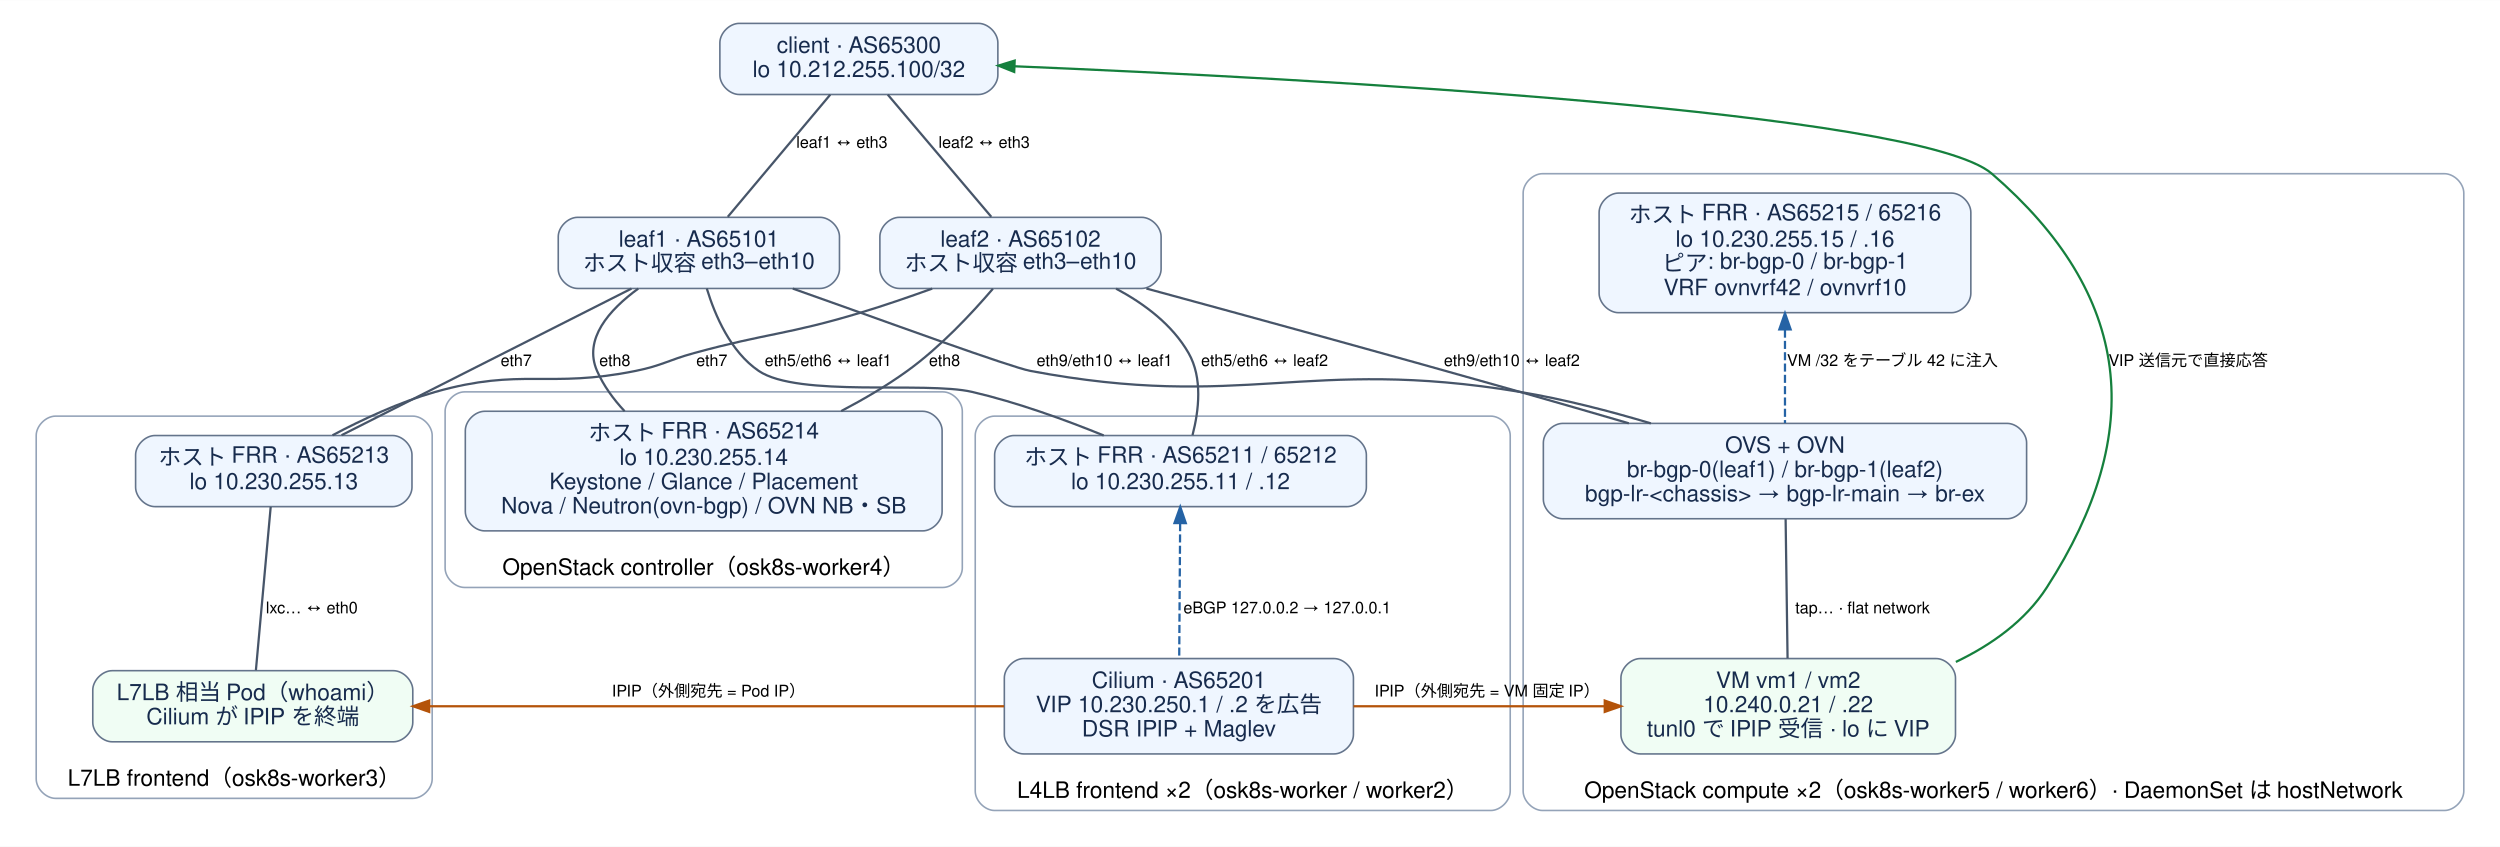
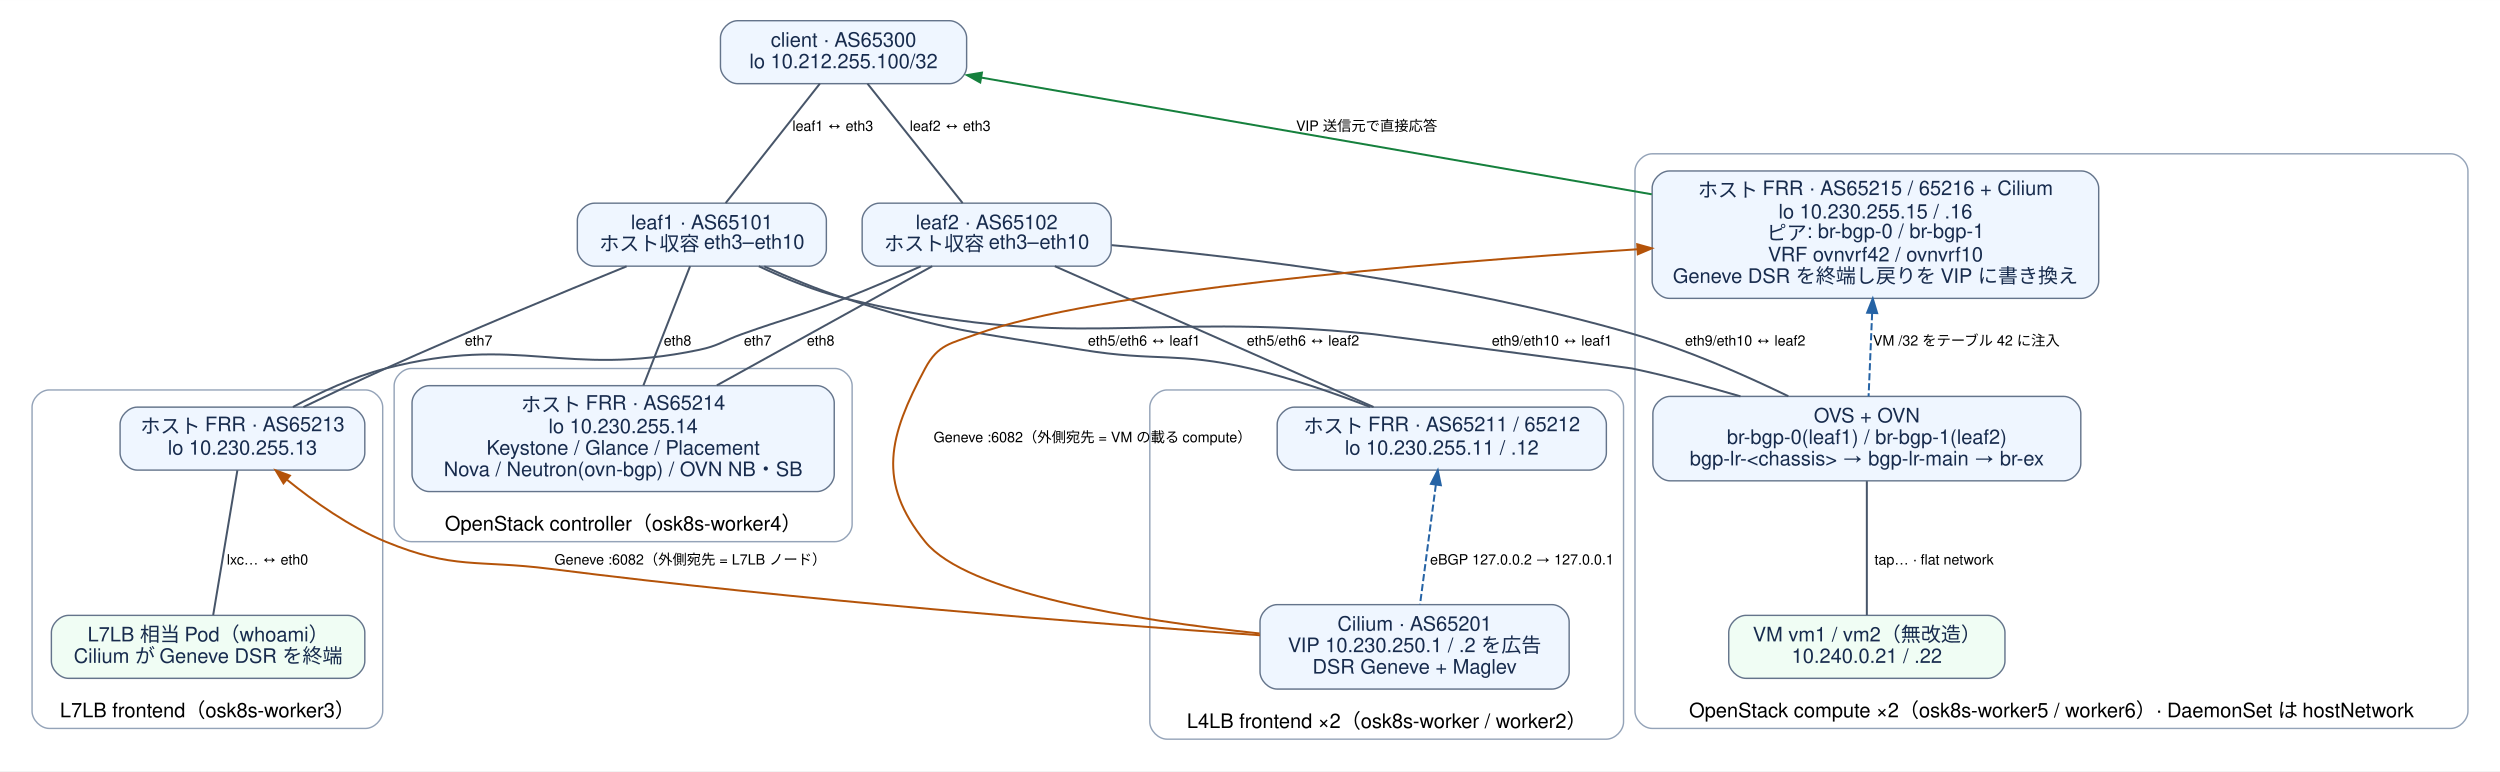
- <svg xmlns="http://www.w3.org/2000/svg" width="1547pt" height="524pt" viewBox="0.00 0.00 1546.80 523.80">
-   <g id="graph0" class="graph" transform="scale(1 1) rotate(0) translate(14.4 509.4)">
-     <polygon fill="#ffffff" stroke="transparent" points="-14.4,14.4 -14.4,-509.4 1532.4,-509.4 1532.4,14.4 -14.4,14.4" />
+ <svg xmlns="http://www.w3.org/2000/svg" width="1747pt" height="539pt" viewBox="0.00 0.00 1746.80 538.80">
+   <g id="graph0" class="graph" transform="scale(1 1) rotate(0) translate(14.4 524.4)">
+     <polygon fill="#ffffff" stroke="transparent" points="-14.4,14.4 -14.4,-524.4 1732.4,-524.4 1732.4,14.4 -14.4,14.4" />
    <g id="clust2" class="cluster">
-       <path fill="#ffffff" stroke="#94a3b8" d="M601,-8C601,-8 908,-8 908,-8 914,-8 920,-14 920,-20 920,-20 920,-240 920,-240 920,-246 914,-252 908,-252 908,-252 601,-252 601,-252 595,-252 589,-246 589,-240 589,-240 589,-20 589,-20 589,-14 595,-8 601,-8" />
-       <text text-anchor="middle" x="754.5" y="-15.8" font-family="Helvetica,sans-Serif" font-size="14.00">L4LB frontend ×2（osk8s-worker / worker2）</text>
+       <path fill="#ffffff" stroke="#94a3b8" d="M801,-8C801,-8 1108,-8 1108,-8 1114,-8 1120,-14 1120,-20 1120,-20 1120,-240 1120,-240 1120,-246 1114,-252 1108,-252 1108,-252 801,-252 801,-252 795,-252 789,-246 789,-240 789,-240 789,-20 789,-20 789,-14 795,-8 801,-8" />
+       <text text-anchor="middle" x="954.5" y="-15.8" font-family="Helvetica,sans-Serif" font-size="14.00">L4LB frontend ×2（osk8s-worker / worker2）</text>
    </g>
    <g id="clust3" class="cluster">
      <path fill="#ffffff" stroke="#94a3b8" d="M20,-15.5C20,-15.5 241,-15.5 241,-15.5 247,-15.5 253,-21.5 253,-27.5 253,-27.5 253,-240 253,-240 253,-246 247,-252 241,-252 241,-252 20,-252 20,-252 14,-252 8,-246 8,-240 8,-240 8,-27.5 8,-27.5 8,-21.5 14,-15.5 20,-15.5" />
      <text text-anchor="middle" x="130.5" y="-23.3" font-family="Helvetica,sans-Serif" font-size="14.00">L7LB frontend（osk8s-worker3）</text>
    </g>
    <g id="clust4" class="cluster">
      <path fill="#ffffff" stroke="#94a3b8" d="M273,-146C273,-146 569,-146 569,-146 575,-146 581,-152 581,-158 581,-158 581,-255 581,-255 581,-261 575,-267 569,-267 569,-267 273,-267 273,-267 267,-267 261,-261 261,-255 261,-255 261,-158 261,-158 261,-152 267,-146 273,-146" />
      <text text-anchor="middle" x="421" y="-153.8" font-family="Helvetica,sans-Serif" font-size="14.00">OpenStack controller（osk8s-worker4）</text>
    </g>
    <g id="clust5" class="cluster">
-       <path fill="#ffffff" stroke="#94a3b8" d="M940,-8C940,-8 1498,-8 1498,-8 1504,-8 1510,-14 1510,-20 1510,-20 1510,-390 1510,-390 1510,-396 1504,-402 1498,-402 1498,-402 940,-402 940,-402 934,-402 928,-396 928,-390 928,-390 928,-20 928,-20 928,-14 934,-8 940,-8" />
-       <text text-anchor="middle" x="1219" y="-15.8" font-family="Helvetica,sans-Serif" font-size="14.00">OpenStack compute ×2（osk8s-worker5 / worker6）· DaemonSet は hostNetwork</text>
+       <path fill="#ffffff" stroke="#94a3b8" d="M1140,-15.5C1140,-15.5 1698,-15.5 1698,-15.5 1704,-15.5 1710,-21.5 1710,-27.5 1710,-27.5 1710,-405 1710,-405 1710,-411 1704,-417 1698,-417 1698,-417 1140,-417 1140,-417 1134,-417 1128,-411 1128,-405 1128,-405 1128,-27.5 1128,-27.5 1128,-21.5 1134,-15.5 1140,-15.5" />
+       <text text-anchor="middle" x="1419" y="-23.3" font-family="Helvetica,sans-Serif" font-size="14.00">OpenStack compute ×2（osk8s-worker5 / worker6）· DaemonSet は hostNetwork</text>
    </g>
    <g id="node1" class="node">
-       <path fill="#eff6ff" stroke="#64748b" d="M591,-495C591,-495 443,-495 443,-495 437,-495 431,-489 431,-483 431,-483 431,-463 431,-463 431,-457 437,-451 443,-451 443,-451 591,-451 591,-451 597,-451 603,-457 603,-463 603,-463 603,-483 603,-483 603,-489 597,-495 591,-495" />
-       <text text-anchor="middle" x="517" y="-476.8" font-family="Helvetica,sans-Serif" font-size="14.00" fill="#172b4d">client · AS65300</text>
-       <text text-anchor="middle" x="517" y="-461.8" font-family="Helvetica,sans-Serif" font-size="14.00" fill="#172b4d">lo 10.212.255.100/32</text>
+       <path fill="#eff6ff" stroke="#64748b" d="M649,-510C649,-510 501,-510 501,-510 495,-510 489,-504 489,-498 489,-498 489,-478 489,-478 489,-472 495,-466 501,-466 501,-466 649,-466 649,-466 655,-466 661,-472 661,-478 661,-478 661,-498 661,-498 661,-504 655,-510 649,-510" />
+       <text text-anchor="middle" x="575" y="-491.8" font-family="Helvetica,sans-Serif" font-size="14.00" fill="#172b4d">client · AS65300</text>
+       <text text-anchor="middle" x="575" y="-476.8" font-family="Helvetica,sans-Serif" font-size="14.00" fill="#172b4d">lo 10.212.255.100/32</text>
    </g>
    <g id="node2" class="node">
-       <path fill="#eff6ff" stroke="#64748b" d="M493,-375C493,-375 343,-375 343,-375 337,-375 331,-369 331,-363 331,-363 331,-343 331,-343 331,-337 337,-331 343,-331 343,-331 493,-331 493,-331 499,-331 505,-337 505,-343 505,-343 505,-363 505,-363 505,-369 499,-375 493,-375" />
-       <text text-anchor="middle" x="418" y="-356.8" font-family="Helvetica,sans-Serif" font-size="14.00" fill="#172b4d">leaf1 · AS65101</text>
-       <text text-anchor="middle" x="418" y="-341.8" font-family="Helvetica,sans-Serif" font-size="14.00" fill="#172b4d">ホスト収容 eth3–eth10</text>
+       <path fill="#eff6ff" stroke="#64748b" d="M551,-382.5C551,-382.5 401,-382.5 401,-382.5 395,-382.5 389,-376.5 389,-370.5 389,-370.5 389,-350.5 389,-350.5 389,-344.5 395,-338.5 401,-338.5 401,-338.5 551,-338.5 551,-338.5 557,-338.5 563,-344.5 563,-350.5 563,-350.5 563,-370.5 563,-370.5 563,-376.5 557,-382.5 551,-382.5" />
+       <text text-anchor="middle" x="476" y="-364.3" font-family="Helvetica,sans-Serif" font-size="14.00" fill="#172b4d">leaf1 · AS65101</text>
+       <text text-anchor="middle" x="476" y="-349.3" font-family="Helvetica,sans-Serif" font-size="14.00" fill="#172b4d">ホスト収容 eth3–eth10</text>
    </g>
    <g id="edge1" class="edge">
-       <path fill="none" stroke="#475569" stroke-width="1.4" d="M499.3,-450.9C481.39,-429.56 453.85,-396.73 435.88,-375.31" />
-       <text text-anchor="middle" x="506.5" y="-418" font-family="Helvetica,sans-Serif" font-size="10.00">leaf1 ↔ eth3</text>
+       <path fill="none" stroke="#475569" stroke-width="1.4" d="M558.43,-465.99C540.15,-442.83 510.92,-405.77 492.62,-382.57" />
+       <text text-anchor="middle" x="567.5" y="-433" font-family="Helvetica,sans-Serif" font-size="10.00">leaf1 ↔ eth3</text>
    </g>
    <g id="node3" class="node">
-       <path fill="#eff6ff" stroke="#64748b" d="M692,-375C692,-375 542,-375 542,-375 536,-375 530,-369 530,-363 530,-363 530,-343 530,-343 530,-337 536,-331 542,-331 542,-331 692,-331 692,-331 698,-331 704,-337 704,-343 704,-343 704,-363 704,-363 704,-369 698,-375 692,-375" />
-       <text text-anchor="middle" x="617" y="-356.8" font-family="Helvetica,sans-Serif" font-size="14.00" fill="#172b4d">leaf2 · AS65102</text>
-       <text text-anchor="middle" x="617" y="-341.8" font-family="Helvetica,sans-Serif" font-size="14.00" fill="#172b4d">ホスト収容 eth3–eth10</text>
+       <path fill="#eff6ff" stroke="#64748b" d="M750,-382.5C750,-382.5 600,-382.5 600,-382.5 594,-382.5 588,-376.5 588,-370.5 588,-370.5 588,-350.5 588,-350.5 588,-344.5 594,-338.5 600,-338.5 600,-338.5 750,-338.5 750,-338.5 756,-338.5 762,-344.5 762,-350.5 762,-350.5 762,-370.5 762,-370.5 762,-376.5 756,-382.5 750,-382.5" />
+       <text text-anchor="middle" x="675" y="-364.3" font-family="Helvetica,sans-Serif" font-size="14.00" fill="#172b4d">leaf2 · AS65102</text>
+       <text text-anchor="middle" x="675" y="-349.3" font-family="Helvetica,sans-Serif" font-size="14.00" fill="#172b4d">ホスト収容 eth3–eth10</text>
    </g>
    <g id="edge2" class="edge">
-       <path fill="none" stroke="#475569" stroke-width="1.4" d="M534.88,-450.9C552.97,-429.56 580.78,-396.73 598.94,-375.31" />
-       <text text-anchor="middle" x="594.5" y="-418" font-family="Helvetica,sans-Serif" font-size="10.00">leaf2 ↔ eth3</text>
+       <path fill="none" stroke="#475569" stroke-width="1.4" d="M591.74,-465.99C610.2,-442.83 639.73,-405.77 658.21,-382.57" />
+       <text text-anchor="middle" x="649.5" y="-433" font-family="Helvetica,sans-Serif" font-size="10.00">leaf2 ↔ eth3</text>
    </g>
    <g id="node4" class="node">
-       <path fill="#eff6ff" stroke="#64748b" d="M819,-240C819,-240 613,-240 613,-240 607,-240 601,-234 601,-228 601,-228 601,-208 601,-208 601,-202 607,-196 613,-196 613,-196 819,-196 819,-196 825,-196 831,-202 831,-208 831,-208 831,-228 831,-228 831,-234 825,-240 819,-240" />
-       <text text-anchor="middle" x="716" y="-221.8" font-family="Helvetica,sans-Serif" font-size="14.00" fill="#172b4d">ホスト FRR · AS65211 / 65212</text>
-       <text text-anchor="middle" x="716" y="-206.8" font-family="Helvetica,sans-Serif" font-size="14.00" fill="#172b4d">lo 10.230.255.11 / .12</text>
+       <path fill="#eff6ff" stroke="#64748b" d="M1096,-240C1096,-240 890,-240 890,-240 884,-240 878,-234 878,-228 878,-228 878,-208 878,-208 878,-202 884,-196 890,-196 890,-196 1096,-196 1096,-196 1102,-196 1108,-202 1108,-208 1108,-208 1108,-228 1108,-228 1108,-234 1102,-240 1096,-240" />
+       <text text-anchor="middle" x="993" y="-221.8" font-family="Helvetica,sans-Serif" font-size="14.00" fill="#172b4d">ホスト FRR · AS65211 / 65212</text>
+       <text text-anchor="middle" x="993" y="-206.8" font-family="Helvetica,sans-Serif" font-size="14.00" fill="#172b4d">lo 10.230.255.11 / .12</text>
    </g>
    <g id="edge7" class="edge">
-       <path fill="none" stroke="#475569" stroke-width="1.4" d="M422.91,-330.95C427.99,-314.23 437.68,-291.77 455,-280 479.37,-263.43 558.28,-273.64 587,-267 614.71,-260.59 644.53,-249.77 668.51,-240.02" />
-       <text text-anchor="middle" x="498" y="-283" font-family="Helvetica,sans-Serif" font-size="10.00">eth5/eth6 ↔ leaf1</text>
+       <path fill="none" stroke="#475569" stroke-width="1.4" d="M519.58,-338.32C536.86,-330.52 557.08,-322.1 576,-316 647.85,-292.83 667.5,-292.18 742,-280 793.63,-271.56 808.03,-278.79 859,-267 887.41,-260.43 918.1,-249.72 942.93,-240.08" />
+       <text text-anchor="middle" x="785" y="-283" font-family="Helvetica,sans-Serif" font-size="10.00">eth5/eth6 ↔ leaf1</text>
    </g>
    <g id="node6" class="node">
      <path fill="#eff6ff" stroke="#64748b" d="M228.5,-240C228.5,-240 81.5,-240 81.5,-240 75.5,-240 69.5,-234 69.5,-228 69.5,-228 69.5,-208 69.5,-208 69.5,-202 75.5,-196 81.5,-196 81.5,-196 228.5,-196 228.5,-196 234.5,-196 240.5,-202 240.5,-208 240.5,-208 240.5,-228 240.5,-228 240.5,-234 234.5,-240 228.5,-240" />
      <text text-anchor="middle" x="155" y="-221.8" font-family="Helvetica,sans-Serif" font-size="14.00" fill="#172b4d">ホスト FRR · AS65213</text>
      <text text-anchor="middle" x="155" y="-206.8" font-family="Helvetica,sans-Serif" font-size="14.00" fill="#172b4d">lo 10.230.255.13</text>
    </g>
    <g id="edge9" class="edge">
-       <path fill="none" stroke="#475569" stroke-width="1.4" d="M376.33,-330.93C327.23,-306.1 246.12,-265.08 196.91,-240.2" />
-       <text text-anchor="middle" x="305" y="-283" font-family="Helvetica,sans-Serif" font-size="10.00">eth7</text>
+       <path fill="none" stroke="#475569" stroke-width="1.4" d="M423.43,-338.38C378.45,-320.1 312.11,-292.64 255,-267 236.03,-258.48 215.26,-248.61 197.6,-240.04" />
+       <text text-anchor="middle" x="320" y="-283" font-family="Helvetica,sans-Serif" font-size="10.00">eth7</text>
    </g>
    <g id="node8" class="node">
      <path fill="#eff6ff" stroke="#64748b" d="M556.5,-255C556.5,-255 285.5,-255 285.5,-255 279.5,-255 273.5,-249 273.5,-243 273.5,-243 273.5,-193 273.5,-193 273.5,-187 279.5,-181 285.5,-181 285.5,-181 556.5,-181 556.5,-181 562.5,-181 568.5,-187 568.5,-193 568.5,-193 568.5,-243 568.5,-243 568.5,-249 562.5,-255 556.5,-255" />
      <text text-anchor="middle" x="421" y="-236.8" font-family="Helvetica,sans-Serif" font-size="14.00" fill="#172b4d">ホスト FRR · AS65214</text>
      <text text-anchor="middle" x="421" y="-221.8" font-family="Helvetica,sans-Serif" font-size="14.00" fill="#172b4d">lo 10.230.255.14</text>
      <text text-anchor="middle" x="421" y="-206.8" font-family="Helvetica,sans-Serif" font-size="14.00" fill="#172b4d">Keystone / Glance / Placement</text>
      <text text-anchor="middle" x="421" y="-191.8" font-family="Helvetica,sans-Serif" font-size="14.00" fill="#172b4d">Nova / Neutron(ovn-bgp) / OVN NB・SB</text>
    </g>
    <g id="edge11" class="edge">
-       <path fill="none" stroke="#475569" stroke-width="1.4" d="M380.53,-330.92C362.48,-317.76 346.41,-299.63 355,-280 359,-270.85 365.13,-262.46 372.07,-255.03" />
-       <text text-anchor="middle" x="366" y="-283" font-family="Helvetica,sans-Serif" font-size="10.00">eth8</text>
+       <path fill="none" stroke="#475569" stroke-width="1.4" d="M467.77,-338.47C459.17,-316.5 445.51,-281.62 435.17,-255.21" />
+       <text text-anchor="middle" x="459" y="-283" font-family="Helvetica,sans-Serif" font-size="10.00">eth8</text>
    </g>
    <g id="node10" class="node">
-       <path fill="#eff6ff" stroke="#64748b" d="M1227.5,-247.5C1227.5,-247.5 952.5,-247.5 952.5,-247.5 946.5,-247.5 940.5,-241.5 940.5,-235.5 940.5,-235.5 940.5,-200.5 940.5,-200.5 940.5,-194.5 946.5,-188.5 952.5,-188.5 952.5,-188.5 1227.5,-188.5 1227.5,-188.5 1233.5,-188.5 1239.5,-194.5 1239.5,-200.5 1239.5,-200.5 1239.5,-235.5 1239.5,-235.5 1239.5,-241.5 1233.5,-247.5 1227.5,-247.5" />
-       <text text-anchor="middle" x="1090" y="-229.3" font-family="Helvetica,sans-Serif" font-size="14.00" fill="#172b4d">OVS + OVN</text>
-       <text text-anchor="middle" x="1090" y="-214.3" font-family="Helvetica,sans-Serif" font-size="14.00" fill="#172b4d">br-bgp-0(leaf1) / br-bgp-1(leaf2)</text>
-       <text text-anchor="middle" x="1090" y="-199.3" font-family="Helvetica,sans-Serif" font-size="14.00" fill="#172b4d">bgp-lr-&lt;chassis&gt; → bgp-lr-main → br-ex</text>
+       <path fill="#eff6ff" stroke="#64748b" d="M1427.5,-247.5C1427.5,-247.5 1152.5,-247.5 1152.5,-247.5 1146.5,-247.5 1140.5,-241.5 1140.5,-235.5 1140.5,-235.5 1140.5,-200.5 1140.5,-200.5 1140.5,-194.5 1146.5,-188.5 1152.5,-188.5 1152.5,-188.5 1427.5,-188.5 1427.5,-188.5 1433.5,-188.5 1439.5,-194.5 1439.5,-200.5 1439.5,-200.5 1439.5,-235.5 1439.5,-235.5 1439.5,-241.5 1433.5,-247.5 1427.5,-247.5" />
+       <text text-anchor="middle" x="1290" y="-229.3" font-family="Helvetica,sans-Serif" font-size="14.00" fill="#172b4d">OVS + OVN</text>
+       <text text-anchor="middle" x="1290" y="-214.3" font-family="Helvetica,sans-Serif" font-size="14.00" fill="#172b4d">br-bgp-0(leaf1) / br-bgp-1(leaf2)</text>
+       <text text-anchor="middle" x="1290" y="-199.3" font-family="Helvetica,sans-Serif" font-size="14.00" fill="#172b4d">bgp-lr-&lt;chassis&gt; → bgp-lr-main → br-ex</text>
    </g>
    <g id="edge13" class="edge">
-       <path fill="none" stroke="#475569" stroke-width="1.4" d="M476.11,-330.91C489.83,-325.98 504.42,-320.77 518,-316 529.64,-311.91 610.88,-282.29 623,-280 755.45,-255 793.01,-288.98 926,-267 952.78,-262.57 981.37,-255.18 1007.05,-247.5" />
-       <text text-anchor="middle" x="669" y="-283" font-family="Helvetica,sans-Serif" font-size="10.00">eth9/eth10 ↔ leaf1</text>
+       <path fill="none" stroke="#475569" stroke-width="1.4" d="M515.77,-338.46C533.68,-329.97 555.4,-321.02 576,-316 735.7,-277.09 781.44,-307.37 945,-291 947.52,-290.75 1123.52,-267.52 1126,-267 1150.82,-261.76 1177.35,-254.66 1201.69,-247.53" />
+       <text text-anchor="middle" x="1070" y="-283" font-family="Helvetica,sans-Serif" font-size="10.00">eth9/eth10 ↔ leaf1</text>
    </g>
    <g id="edge8" class="edge">
-       <path fill="none" stroke="#475569" stroke-width="1.4" d="M676.12,-330.88C693.71,-321.51 710.96,-308.53 721,-291 729.78,-275.67 727.37,-255.38 723.44,-240.25" />
-       <text text-anchor="middle" x="768" y="-283" font-family="Helvetica,sans-Serif" font-size="10.00">eth5/eth6 ↔ leaf2</text>
+       <path fill="none" stroke="#475569" stroke-width="1.4" d="M722.61,-338.47C782.64,-311.94 885.26,-266.6 945.33,-240.06" />
+       <text text-anchor="middle" x="896" y="-283" font-family="Helvetica,sans-Serif" font-size="10.00">eth5/eth6 ↔ leaf2</text>
    </g>
    <g id="edge10" class="edge">
-       <path fill="none" stroke="#475569" stroke-width="1.4" d="M562.38,-330.91C548.05,-325.72 532.53,-320.39 518,-316 472.91,-302.37 460.43,-303.44 415,-291 398.86,-286.58 395.4,-283.33 379,-280 324.7,-268.96 308.32,-282.1 255,-267 232.95,-260.76 209.79,-249.94 191.32,-240.16" />
-       <text text-anchor="middle" x="426" y="-283" font-family="Helvetica,sans-Serif" font-size="10.00">eth7</text>
+       <path fill="none" stroke="#475569" stroke-width="1.4" d="M628.98,-338.37C612.4,-331 593.48,-322.86 576,-316 544.47,-303.62 535.9,-302.39 504,-291 490.63,-286.23 487.9,-282.9 474,-280 378.54,-260.12 349.39,-291.44 255,-267 232.44,-261.16 208.87,-250.12 190.28,-240.09" />
+       <text text-anchor="middle" x="515" y="-283" font-family="Helvetica,sans-Serif" font-size="10.00">eth7</text>
    </g>
    <g id="edge12" class="edge">
-       <path fill="none" stroke="#475569" stroke-width="1.4" d="M599.94,-330.83C586.69,-315.35 567.22,-294.59 547,-280 534.39,-270.9 520.21,-262.53 506.03,-255.11" />
-       <text text-anchor="middle" x="570" y="-283" font-family="Helvetica,sans-Serif" font-size="10.00">eth8</text>
+       <path fill="none" stroke="#475569" stroke-width="1.4" d="M636.97,-338.47C597.25,-316.5 534.2,-281.62 486.46,-255.21" />
+       <text text-anchor="middle" x="559" y="-283" font-family="Helvetica,sans-Serif" font-size="10.00">eth8</text>
    </g>
    <g id="edge14" class="edge">
-       <path fill="none" stroke="#475569" stroke-width="1.4" d="M694.88,-330.95C757.42,-313.96 847.45,-289.3 926,-267 947.83,-260.8 971.26,-254.02 993.38,-247.56" />
-       <text text-anchor="middle" x="921" y="-283" font-family="Helvetica,sans-Serif" font-size="10.00">eth9/eth10 ↔ leaf2</text>
+       <path fill="none" stroke="#475569" stroke-width="1.4" d="M762.28,-353.18C854.42,-344.92 1003.16,-327.04 1127,-291 1164.28,-280.15 1204.18,-262.64 1235.17,-247.6" />
+       <text text-anchor="middle" x="1205" y="-283" font-family="Helvetica,sans-Serif" font-size="10.00">eth9/eth10 ↔ leaf2</text>
    </g>
    <g id="node5" class="node">
-       <path fill="#eff6ff" stroke="#64748b" d="M811,-102C811,-102 619,-102 619,-102 613,-102 607,-96 607,-90 607,-90 607,-55 607,-55 607,-49 613,-43 619,-43 619,-43 811,-43 811,-43 817,-43 823,-49 823,-55 823,-55 823,-90 823,-90 823,-96 817,-102 811,-102" />
-       <text text-anchor="middle" x="715" y="-83.8" font-family="Helvetica,sans-Serif" font-size="14.00" fill="#172b4d">Cilium · AS65201</text>
-       <text text-anchor="middle" x="715" y="-68.8" font-family="Helvetica,sans-Serif" font-size="14.00" fill="#172b4d">VIP 10.230.250.1 / .2 を広告</text>
-       <text text-anchor="middle" x="715" y="-53.8" font-family="Helvetica,sans-Serif" font-size="14.00" fill="#172b4d">DSR IPIP + Maglev</text>
+       <path fill="#eff6ff" stroke="#64748b" d="M1070,-102C1070,-102 878,-102 878,-102 872,-102 866,-96 866,-90 866,-90 866,-55 866,-55 866,-49 872,-43 878,-43 878,-43 1070,-43 1070,-43 1076,-43 1082,-49 1082,-55 1082,-55 1082,-90 1082,-90 1082,-96 1076,-102 1070,-102" />
+       <text text-anchor="middle" x="974" y="-83.8" font-family="Helvetica,sans-Serif" font-size="14.00" fill="#172b4d">Cilium · AS65201</text>
+       <text text-anchor="middle" x="974" y="-68.8" font-family="Helvetica,sans-Serif" font-size="14.00" fill="#172b4d">VIP 10.230.250.1 / .2 を広告</text>
+       <text text-anchor="middle" x="974" y="-53.8" font-family="Helvetica,sans-Serif" font-size="14.00" fill="#172b4d">DSR Geneve + Maglev</text>
    </g>
    <g id="edge3" class="edge">
-       <path fill="none" stroke="#2563a5" stroke-width="1.4" stroke-dasharray="5,2" d="M715.78,-185.82C715.61,-160.95 715.37,-126.39 715.2,-102.2" />
-       <polygon fill="#2563a5" stroke="#2563a5" stroke-width="1.4" points="712.28,-185.85 715.85,-195.83 719.28,-185.8 712.28,-185.85" />
-       <text text-anchor="middle" x="782" y="-130" font-family="Helvetica,sans-Serif" font-size="10.00">eBGP 127.0.0.2 → 127.0.0.1</text>
+       <path fill="none" stroke="#2563a5" stroke-width="1.4" stroke-dasharray="5,2" d="M988.87,-185.82C985.58,-160.95 981,-126.39 977.8,-102.2" />
+       <polygon fill="#2563a5" stroke="#2563a5" stroke-width="1.4" points="985.41,-186.37 990.2,-195.83 992.35,-185.45 985.41,-186.37" />
+       <text text-anchor="middle" x="1049" y="-130" font-family="Helvetica,sans-Serif" font-size="10.00">eBGP 127.0.0.2 → 127.0.0.1</text>
+     </g>
+     <g id="edge15" class="edge">
+       <path fill="none" stroke="#b45309" stroke-width="1.4" d="M865.99,-80.6C744.95,-89.13 542.97,-105.08 370,-127 318.61,-133.51 302.9,-126.28 255,-146 229.79,-156.38 204.78,-174.14 186.08,-189.3" />
+       <polygon fill="#b45309" stroke="#b45309" stroke-width="1.4" points="183.67,-186.75 178.21,-195.83 188.14,-192.14 183.67,-186.75" />
+       <text text-anchor="middle" x="468" y="-130" font-family="Helvetica,sans-Serif" font-size="10.00">Geneve :6082（外側宛先 = L7LB ノード）</text>
+     </g>
+     <g id="node9" class="node">
+       <path fill="#eff6ff" stroke="#64748b" d="M1440,-405C1440,-405 1152,-405 1152,-405 1146,-405 1140,-399 1140,-393 1140,-393 1140,-328 1140,-328 1140,-322 1146,-316 1152,-316 1152,-316 1440,-316 1440,-316 1446,-316 1452,-322 1452,-328 1452,-328 1452,-393 1452,-393 1452,-399 1446,-405 1440,-405" />
+       <text text-anchor="middle" x="1296" y="-386.8" font-family="Helvetica,sans-Serif" font-size="14.00" fill="#172b4d">ホスト FRR · AS65215 / 65216 + Cilium</text>
+       <text text-anchor="middle" x="1296" y="-371.8" font-family="Helvetica,sans-Serif" font-size="14.00" fill="#172b4d">lo 10.230.255.15 / .16</text>
+       <text text-anchor="middle" x="1296" y="-356.8" font-family="Helvetica,sans-Serif" font-size="14.00" fill="#172b4d">ピア: br-bgp-0 / br-bgp-1</text>
+       <text text-anchor="middle" x="1296" y="-341.8" font-family="Helvetica,sans-Serif" font-size="14.00" fill="#172b4d">VRF ovnvrf42 / ovnvrf10</text>
+       <text text-anchor="middle" x="1296" y="-326.8" font-family="Helvetica,sans-Serif" font-size="14.00" fill="#172b4d">Geneve DSR を終端し戻りを VIP に書き換え</text>
+     </g>
+     <g id="edge16" class="edge">
+       <path fill="none" stroke="#b45309" stroke-width="1.4" d="M865.78,-81.84C776.92,-91.2 661.13,-110.04 632,-146 598.15,-187.78 606.62,-219.59 632,-267 641.07,-283.95 649.93,-284.44 668,-291 750.02,-320.78 972.73,-340.01 1129.53,-350.29" />
+       <polygon fill="#b45309" stroke="#b45309" stroke-width="1.4" points="1129.55,-353.8 1139.76,-350.96 1130,-346.82 1129.55,-353.8" />
+       <text text-anchor="middle" x="749" y="-215.5" font-family="Helvetica,sans-Serif" font-size="10.00">Geneve :6082（外側宛先 = VM の載る compute）</text>
    </g>
    <g id="node7" class="node">
-       <path fill="#f0fdf4" stroke="#64748b" d="M229,-94.5C229,-94.5 55,-94.5 55,-94.5 49,-94.5 43,-88.5 43,-82.5 43,-82.5 43,-62.5 43,-62.5 43,-56.5 49,-50.5 55,-50.5 55,-50.5 229,-50.5 229,-50.5 235,-50.5 241,-56.5 241,-62.5 241,-62.5 241,-82.5 241,-82.5 241,-88.5 235,-94.5 229,-94.5" />
-       <text text-anchor="middle" x="142" y="-76.3" font-family="Helvetica,sans-Serif" font-size="14.00" fill="#172b4d">L7LB 相当 Pod（whoami）</text>
-       <text text-anchor="middle" x="142" y="-61.3" font-family="Helvetica,sans-Serif" font-size="14.00" fill="#172b4d">Cilium が IPIP を終端</text>
+       <path fill="#f0fdf4" stroke="#64748b" d="M228.5,-94.5C228.5,-94.5 33.5,-94.5 33.5,-94.5 27.5,-94.5 21.5,-88.5 21.5,-82.5 21.5,-82.5 21.5,-62.5 21.5,-62.5 21.5,-56.5 27.5,-50.5 33.5,-50.5 33.5,-50.5 228.5,-50.5 228.5,-50.5 234.5,-50.5 240.5,-56.5 240.5,-62.5 240.5,-62.5 240.5,-82.5 240.5,-82.5 240.5,-88.5 234.5,-94.5 228.5,-94.5" />
+       <text text-anchor="middle" x="131" y="-76.3" font-family="Helvetica,sans-Serif" font-size="14.00" fill="#172b4d">L7LB 相当 Pod（whoami）</text>
+       <text text-anchor="middle" x="131" y="-61.3" font-family="Helvetica,sans-Serif" font-size="14.00" fill="#172b4d">Cilium が Geneve DSR を終端</text>
    </g>
-     <g id="edge15" class="edge">
-       <path fill="none" stroke="#b45309" stroke-width="1.4" d="M606.83,-72.5C505.02,-72.5 353.33,-72.5 251.19,-72.5" />
-       <polygon fill="#b45309" stroke="#b45309" stroke-width="1.4" points="251.15,-69 241.15,-72.5 251.15,-76 251.15,-69" />
-       <text text-anchor="middle" x="424" y="-78.5" font-family="Helvetica,sans-Serif" font-size="10.00">IPIP（外側宛先 = Pod IP）</text>
+     <g id="edge4" class="edge">
+       <path fill="none" stroke="#475569" stroke-width="1.4" d="M151.46,-195.83C146.92,-168.7 139.1,-121.93 134.56,-94.76" />
+       <text text-anchor="middle" x="172.5" y="-130" font-family="Helvetica,sans-Serif" font-size="10.00">lxc… ↔ eth0</text>
+     </g>
+     <g id="edge17" class="edge">
+       <path fill="none" stroke="#15803d" stroke-width="1.4" d="M1139.74,-388.7C997.14,-413.52 790.92,-449.42 671.15,-470.26" />
+       <polygon fill="#15803d" stroke="#15803d" stroke-width="1.4" points="670.5,-466.82 661.25,-471.99 671.71,-473.72 670.5,-466.82" />
+       <text text-anchor="middle" x="940.5" y="-433" font-family="Helvetica,sans-Serif" font-size="10.00">VIP 送信元で直接応答</text>
+     </g>
+     <g id="edge5" class="edge">
+       <path fill="none" stroke="#2563a5" stroke-width="1.4" stroke-dasharray="5,2" d="M1293.7,-305.68C1292.86,-285.9 1291.93,-264.27 1291.22,-247.58" />
+       <polygon fill="#2563a5" stroke="#2563a5" stroke-width="1.4" points="1290.21,-305.97 1294.13,-315.82 1297.2,-305.67 1290.21,-305.97" />
+       <text text-anchor="middle" x="1359.5" y="-283" font-family="Helvetica,sans-Serif" font-size="10.00">VM /32 をテーブル 42 に注入</text>
    </g>
    <g id="node11" class="node">
-       <path fill="#f0fdf4" stroke="#64748b" d="M1183.5,-102C1183.5,-102 1000.5,-102 1000.5,-102 994.5,-102 988.5,-96 988.5,-90 988.5,-90 988.5,-55 988.5,-55 988.5,-49 994.5,-43 1000.5,-43 1000.5,-43 1183.5,-43 1183.5,-43 1189.5,-43 1195.5,-49 1195.5,-55 1195.5,-55 1195.5,-90 1195.5,-90 1195.5,-96 1189.5,-102 1183.5,-102" />
-       <text text-anchor="middle" x="1092" y="-83.8" font-family="Helvetica,sans-Serif" font-size="14.00" fill="#172b4d">VM vm1 / vm2</text>
-       <text text-anchor="middle" x="1092" y="-68.8" font-family="Helvetica,sans-Serif" font-size="14.00" fill="#172b4d">10.240.0.21 / .22</text>
-       <text text-anchor="middle" x="1092" y="-53.8" font-family="Helvetica,sans-Serif" font-size="14.00" fill="#172b4d">tunl0 で IPIP 受信 · lo に VIP</text>
-     </g>
-     <g id="edge16" class="edge">
-       <path fill="none" stroke="#b45309" stroke-width="1.4" d="M823.03,-72.5C871.68,-72.5 929.14,-72.5 978.43,-72.5" />
-       <polygon fill="#b45309" stroke="#b45309" stroke-width="1.4" points="978.49,-76 988.49,-72.5 978.49,-69 978.49,-76" />
-       <text text-anchor="middle" x="905.75" y="-78.5" font-family="Helvetica,sans-Serif" font-size="10.00">IPIP（外側宛先 = VM 固定 IP）</text>
-     </g>
-     <g id="edge4" class="edge">
-       <path fill="none" stroke="#475569" stroke-width="1.4" d="M153.08,-195.83C150.62,-168.7 146.39,-121.93 143.93,-94.76" />
-       <text text-anchor="middle" x="178.5" y="-130" font-family="Helvetica,sans-Serif" font-size="10.00">lxc… ↔ eth0</text>
-     </g>
-     <g id="node9" class="node">
-       <path fill="#eff6ff" stroke="#64748b" d="M1193,-390C1193,-390 987,-390 987,-390 981,-390 975,-384 975,-378 975,-378 975,-328 975,-328 975,-322 981,-316 987,-316 987,-316 1193,-316 1193,-316 1199,-316 1205,-322 1205,-328 1205,-328 1205,-378 1205,-378 1205,-384 1199,-390 1193,-390" />
-       <text text-anchor="middle" x="1090" y="-371.8" font-family="Helvetica,sans-Serif" font-size="14.00" fill="#172b4d">ホスト FRR · AS65215 / 65216</text>
-       <text text-anchor="middle" x="1090" y="-356.8" font-family="Helvetica,sans-Serif" font-size="14.00" fill="#172b4d">lo 10.230.255.15 / .16</text>
-       <text text-anchor="middle" x="1090" y="-341.8" font-family="Helvetica,sans-Serif" font-size="14.00" fill="#172b4d">ピア: br-bgp-0 / br-bgp-1</text>
-       <text text-anchor="middle" x="1090" y="-326.8" font-family="Helvetica,sans-Serif" font-size="14.00" fill="#172b4d">VRF ovnvrf42 / ovnvrf10</text>
-     </g>
-     <g id="edge5" class="edge">
-       <path fill="none" stroke="#2563a5" stroke-width="1.4" stroke-dasharray="5,2" d="M1090,-305.56C1090,-286.31 1090,-264.59 1090,-247.72" />
-       <polygon fill="#2563a5" stroke="#2563a5" stroke-width="1.4" points="1086.5,-305.66 1090,-315.66 1093.5,-305.66 1086.5,-305.66" />
-       <text text-anchor="middle" x="1156.5" y="-283" font-family="Helvetica,sans-Serif" font-size="10.00">VM /32 をテーブル 42 に注入</text>
+       <path fill="#f0fdf4" stroke="#64748b" d="M1374.5,-94.5C1374.5,-94.5 1205.5,-94.5 1205.5,-94.5 1199.5,-94.5 1193.5,-88.5 1193.5,-82.5 1193.5,-82.5 1193.5,-62.5 1193.5,-62.5 1193.5,-56.5 1199.5,-50.5 1205.5,-50.5 1205.5,-50.5 1374.5,-50.5 1374.5,-50.5 1380.5,-50.5 1386.5,-56.5 1386.5,-62.5 1386.5,-62.5 1386.5,-82.5 1386.5,-82.5 1386.5,-88.5 1380.5,-94.5 1374.5,-94.5" />
+       <text text-anchor="middle" x="1290" y="-76.3" font-family="Helvetica,sans-Serif" font-size="14.00" fill="#172b4d">VM vm1 / vm2（無改造）</text>
+       <text text-anchor="middle" x="1290" y="-61.3" font-family="Helvetica,sans-Serif" font-size="14.00" fill="#172b4d">10.240.0.21 / .22</text>
    </g>
    <g id="edge6" class="edge">
-       <path fill="none" stroke="#475569" stroke-width="1.4" d="M1090.4,-188.31C1090.75,-163.28 1091.25,-127.16 1091.6,-102.14" />
-       <text text-anchor="middle" x="1138" y="-130" font-family="Helvetica,sans-Serif" font-size="10.00">tap… · flat network</text>
-     </g>
-     <g id="edge17" class="edge">
-       <path fill="none" stroke="#15803d" stroke-width="1.4" d="M1195.73,-99.91C1217.94,-110.54 1238.7,-125.37 1252,-146 1314.2,-242.46 1304.91,-327.03 1218,-402 1173.15,-440.69 794.8,-460.91 613.34,-468.46" />
-       <polygon fill="#15803d" stroke="#15803d" stroke-width="1.4" points="613.11,-464.96 603.26,-468.87 613.4,-471.96 613.11,-464.96" />
-       <text text-anchor="middle" x="1339.5" y="-283" font-family="Helvetica,sans-Serif" font-size="10.00">VIP 送信元で直接応答</text>
+       <path fill="none" stroke="#475569" stroke-width="1.4" d="M1290,-188.31C1290,-160.66 1290,-119.48 1290,-94.69" />
+       <text text-anchor="middle" x="1337" y="-130" font-family="Helvetica,sans-Serif" font-size="10.00">tap… · flat network</text>
    </g>
  </g>
</svg>
